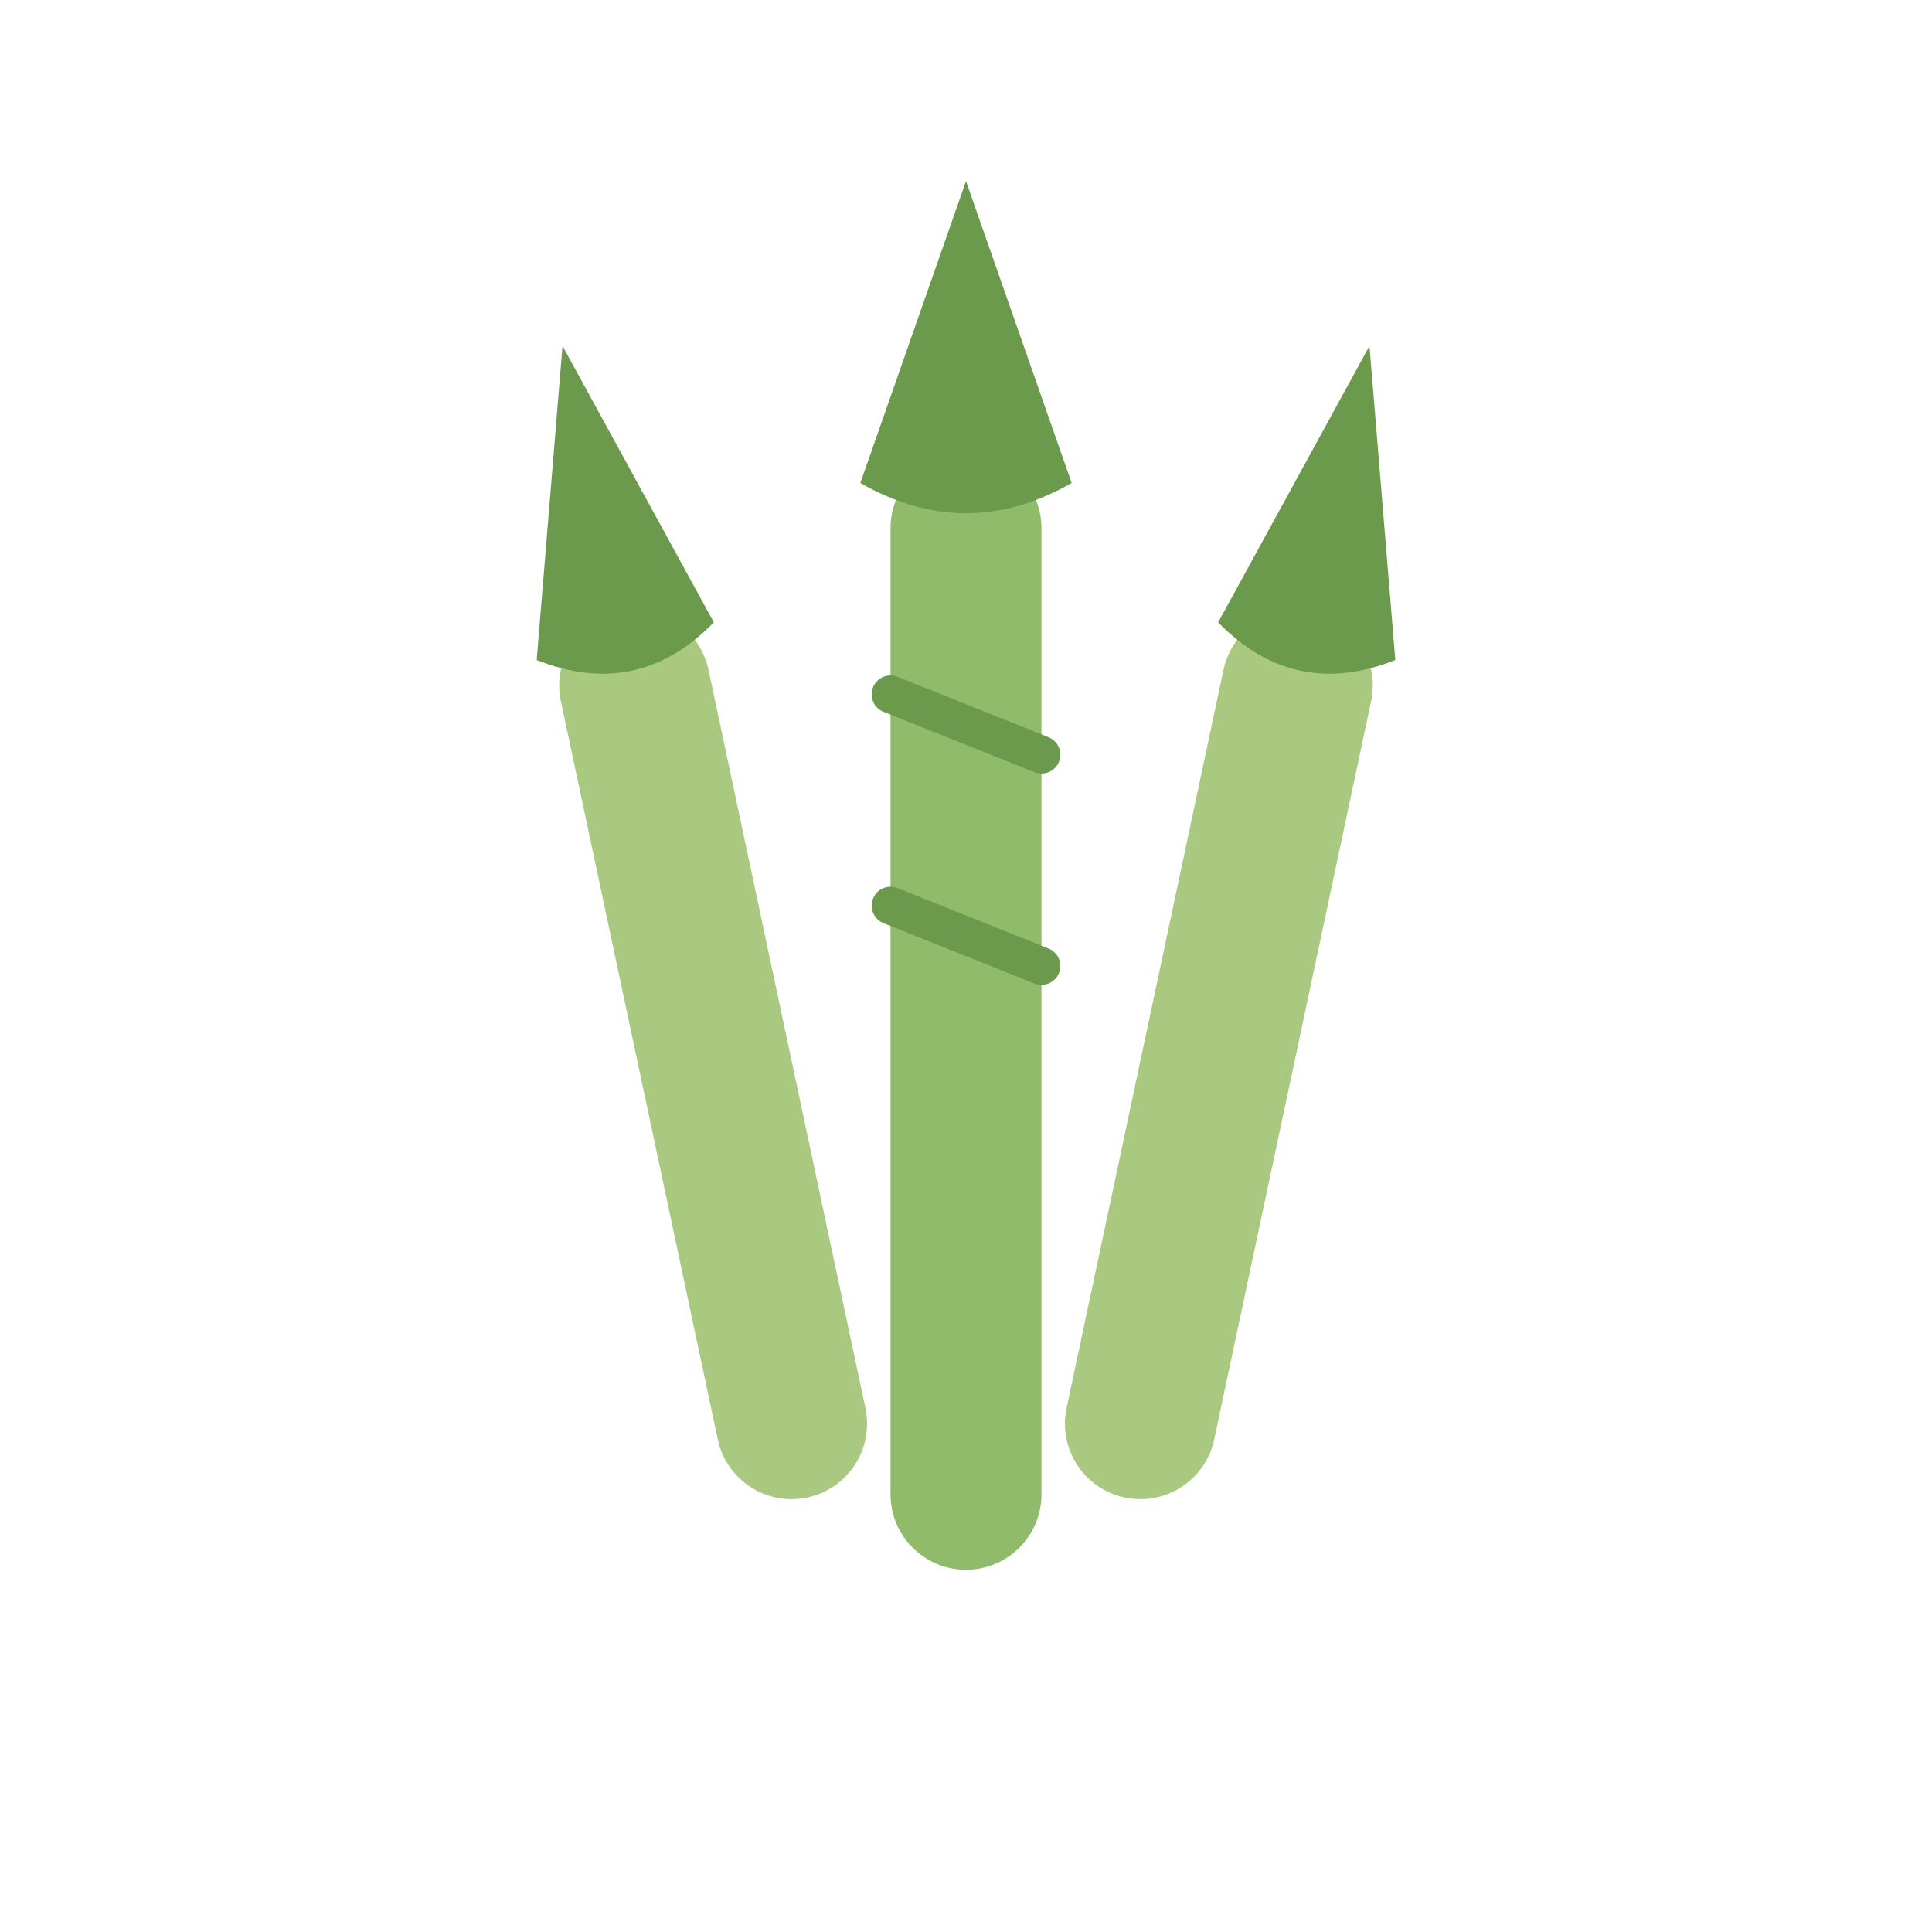
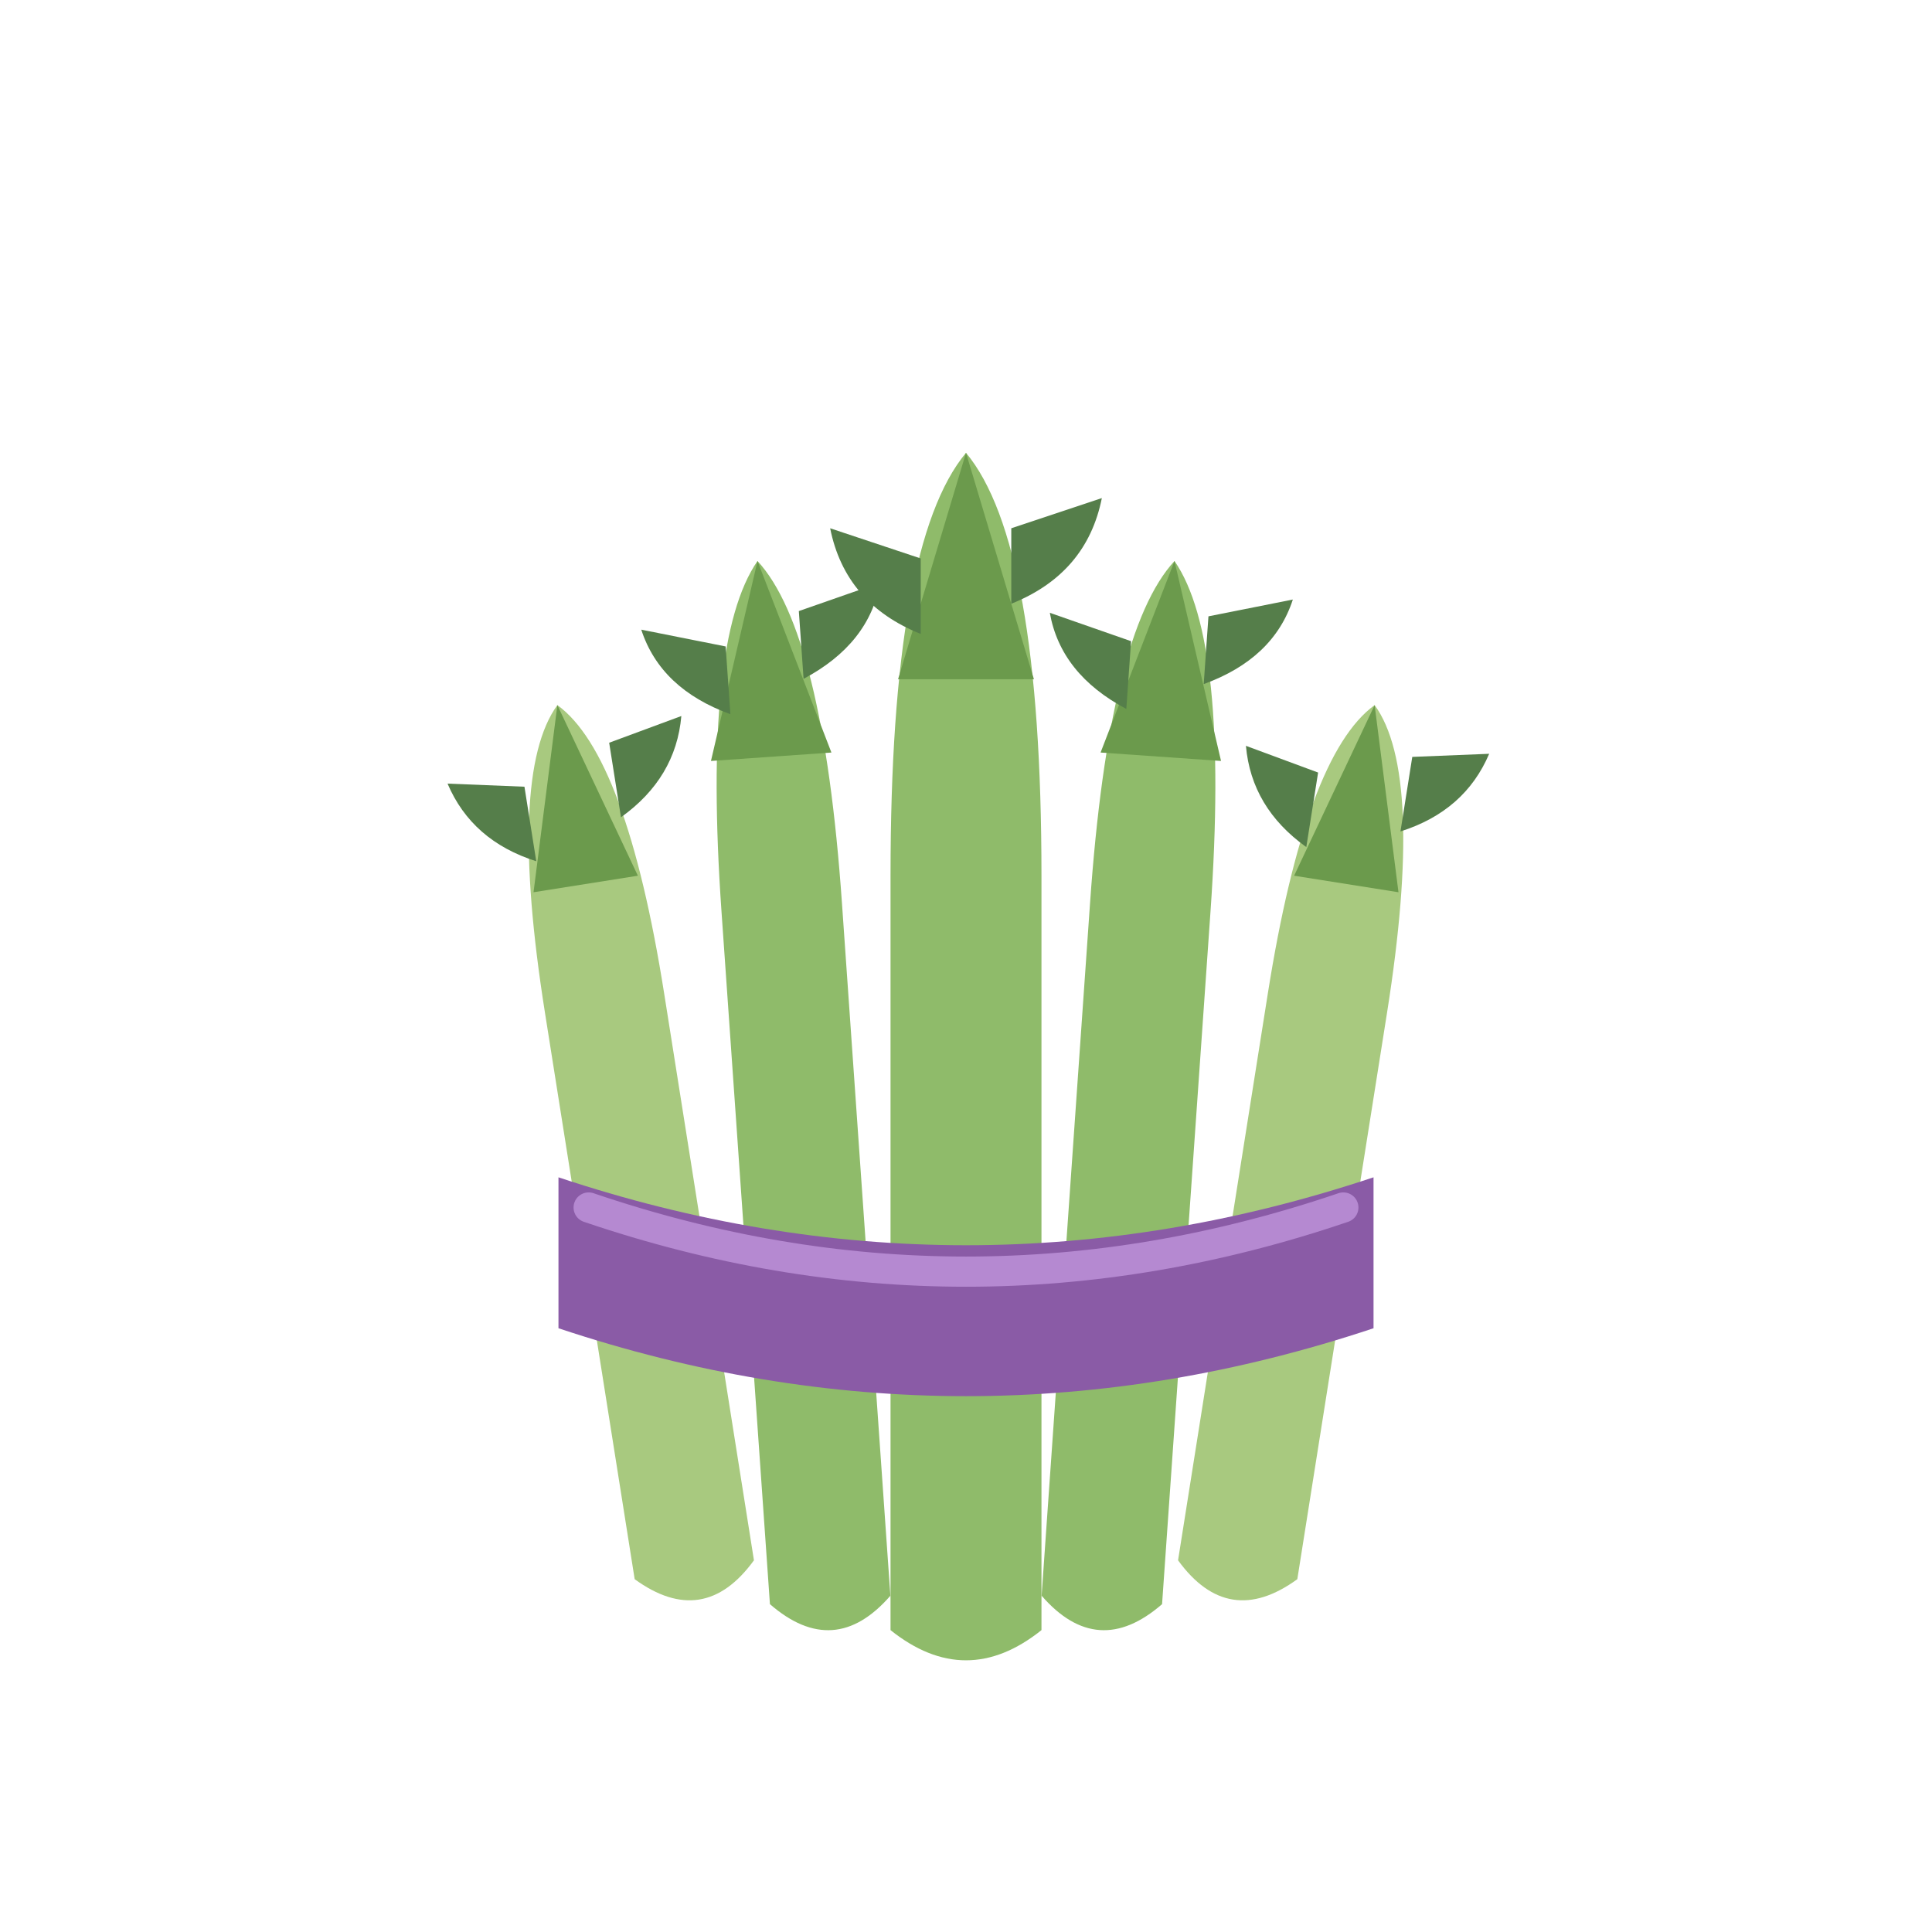
<svg xmlns="http://www.w3.org/2000/svg" viewBox="0 0 128 128">
-   <g transform="rotate(-12 46 64)">
-     <rect x="41" y="40" width="10" height="60" rx="5" fill="#A8C97F" />
-     <path d="M46 22 L52 42 Q46 46 40 42 Z" fill="#6B9A4C" />
+   <g transform="rotate(-9 46 104)">
+     <path d="M42 104 L42 66 Q42 50 46 46 Q50 50 50 66 L50 104 Q46 108 42 104 Z" fill="#A8C97F" />
+     <path d="M46 46 L49.5 58 L42.5 58 Z" fill="#6B9A4C" />
+     <path d="M43 56 Q39 54 38 50 L43 51 Z" fill="#557E4A" />
+     <path d="M49 54 Q53 52 54 48 L49 49 Z" fill="#557E4A" />
  </g>
-   <g transform="rotate(12 82 64)">
-     <rect x="77" y="40" width="10" height="60" rx="5" fill="#A8C97F" />
-     <path d="M82 22 L88 42 Q82 46 76 42 Z" fill="#6B9A4C" />
+   <g transform="rotate(-4 55 106)">
+     <path d="M51 106 L51 60 Q51 42 55 37 Q59 42 59 60 L59 106 Q55 110 51 106 Z" fill="#8FBB6A" />
+     <path d="M55 37 L59 50 L51 50 Z" fill="#6B9A4C" />
+     <path d="M52.5 47 Q48 45 47 41 L52.5 42.5 Z" fill="#557E4A" />
+     <path d="M57.5 45 Q62 43 63 39 L57.5 40.5 Z" fill="#557E4A" />
  </g>
-   <rect x="59" y="30" width="10" height="74" rx="5" fill="#8FBB6A" />
-   <path d="M64 12 L71 32 Q64 36 57 32 Z" fill="#6B9A4C" />
-   <path d="M59 46 L69 50 M59 60 L69 64" stroke="#6B9A4C" stroke-width="2.5" stroke-linecap="round" />
+   <path d="M59 108 L59 58 Q59 36 64 30 Q69 36 69 58 L69 108 Q64 112 59 108 Z" fill="#8FBB6A" />
+   <path d="M64 30 L68.5 45 L59.5 45 Z" fill="#6B9A4C" />
+   <path d="M61 42 Q56 40 55 35 L61 37 Z" fill="#557E4A" />
+   <path d="M67 40 Q72 38 73 33 L67 35 Z" fill="#557E4A" />
+   <g transform="rotate(4 73 106)">
+     <path d="M69 106 L69 60 Q69 42 73 37 Q77 42 77 60 L77 106 Q73 110 69 106 Z" fill="#8FBB6A" />
+     <path d="M73 37 L77 50 L69 50 Z" fill="#6B9A4C" />
+     <path d="M70.5 47 Q66 45 65 41 L70.5 42.5 Z" fill="#557E4A" />
+     <path d="M75.5 45 Q80 43 81 39 L75.5 40.5 Z" fill="#557E4A" />
+   </g>
+   <g transform="rotate(9 82 104)">
+     <path d="M78 104 L78 66 Q78 50 82 46 Q86 50 86 66 L86 104 Q82 108 78 104 Z" fill="#A8C97F" />
+     <path d="M82 46 L85.5 58 L78.5 58 Z" fill="#6B9A4C" />
+     <path d="M79 56 Q75 54 74 50 L79 51 Z" fill="#557E4A" />
+     <path d="M85 54 Q89 52 90 48 L85 49 Z" fill="#557E4A" />
+   </g>
+   <path d="M37 78 Q64 87 91 78 L91 88 Q64 97 37 88 Z" fill="#8A5BA6" />
+   <path d="M39 80 Q64 88.5 89 80" fill="none" stroke="#B589D1" stroke-width="2" stroke-linecap="round" />
</svg>
